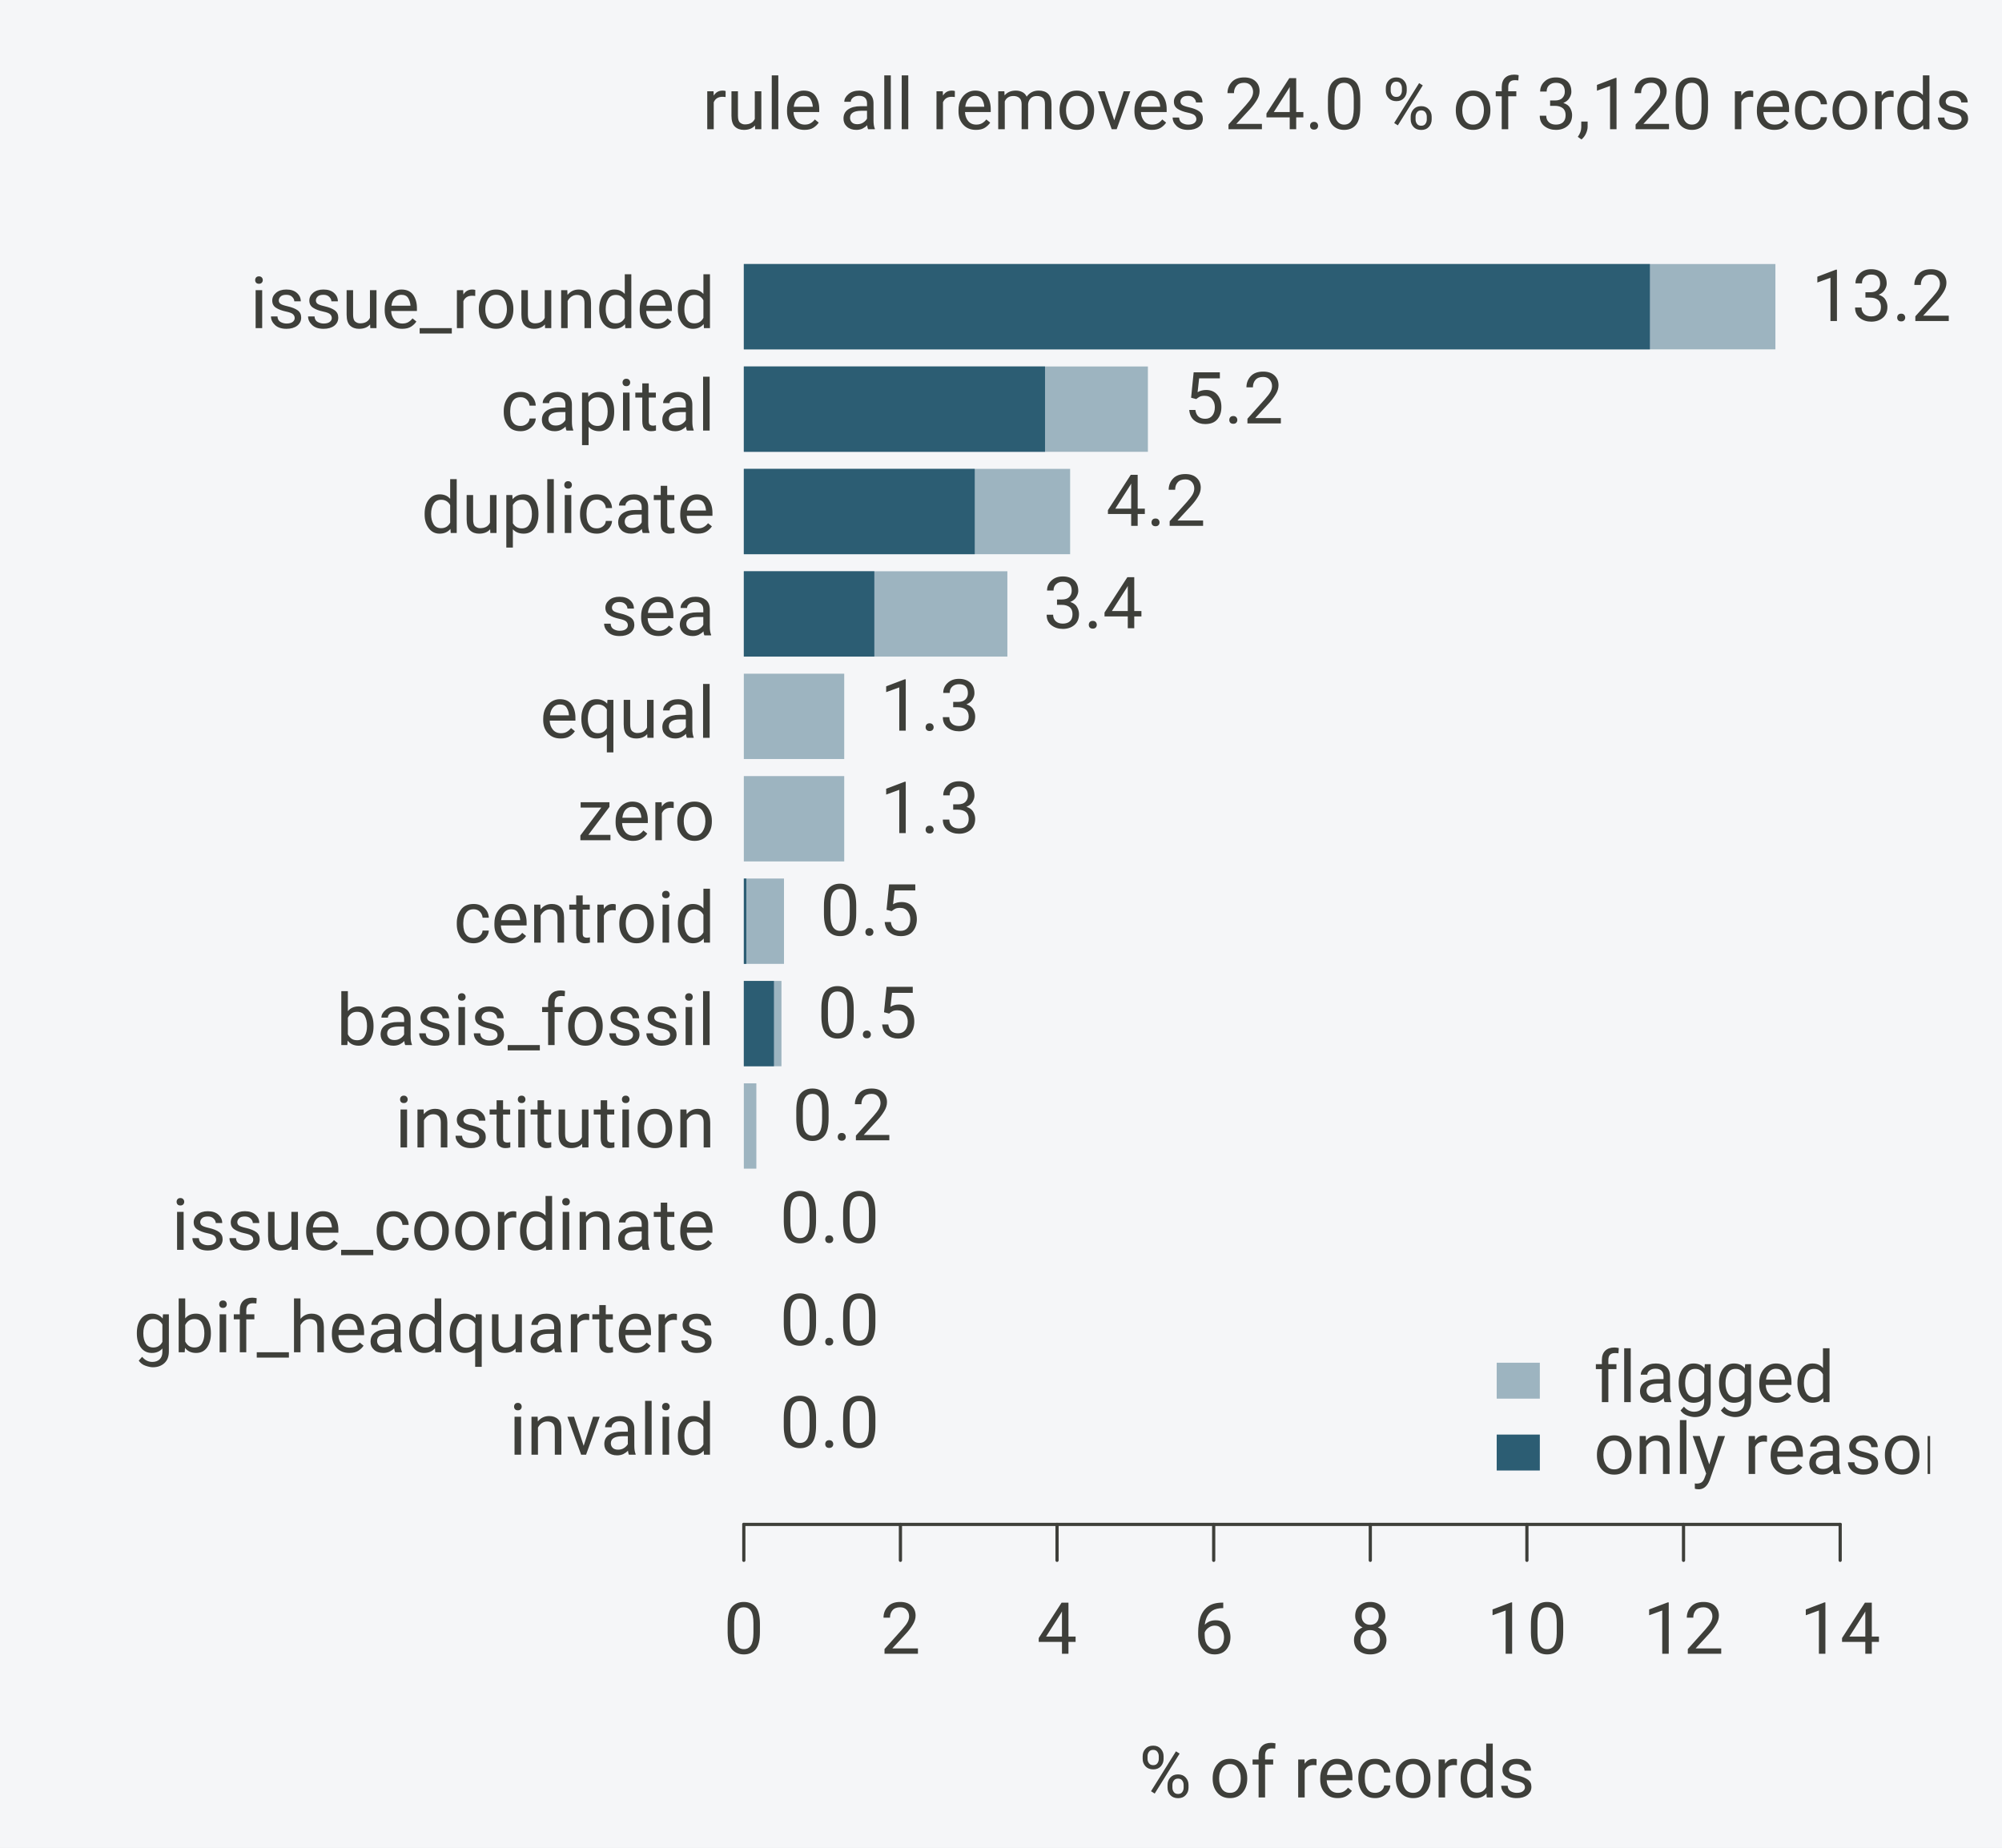
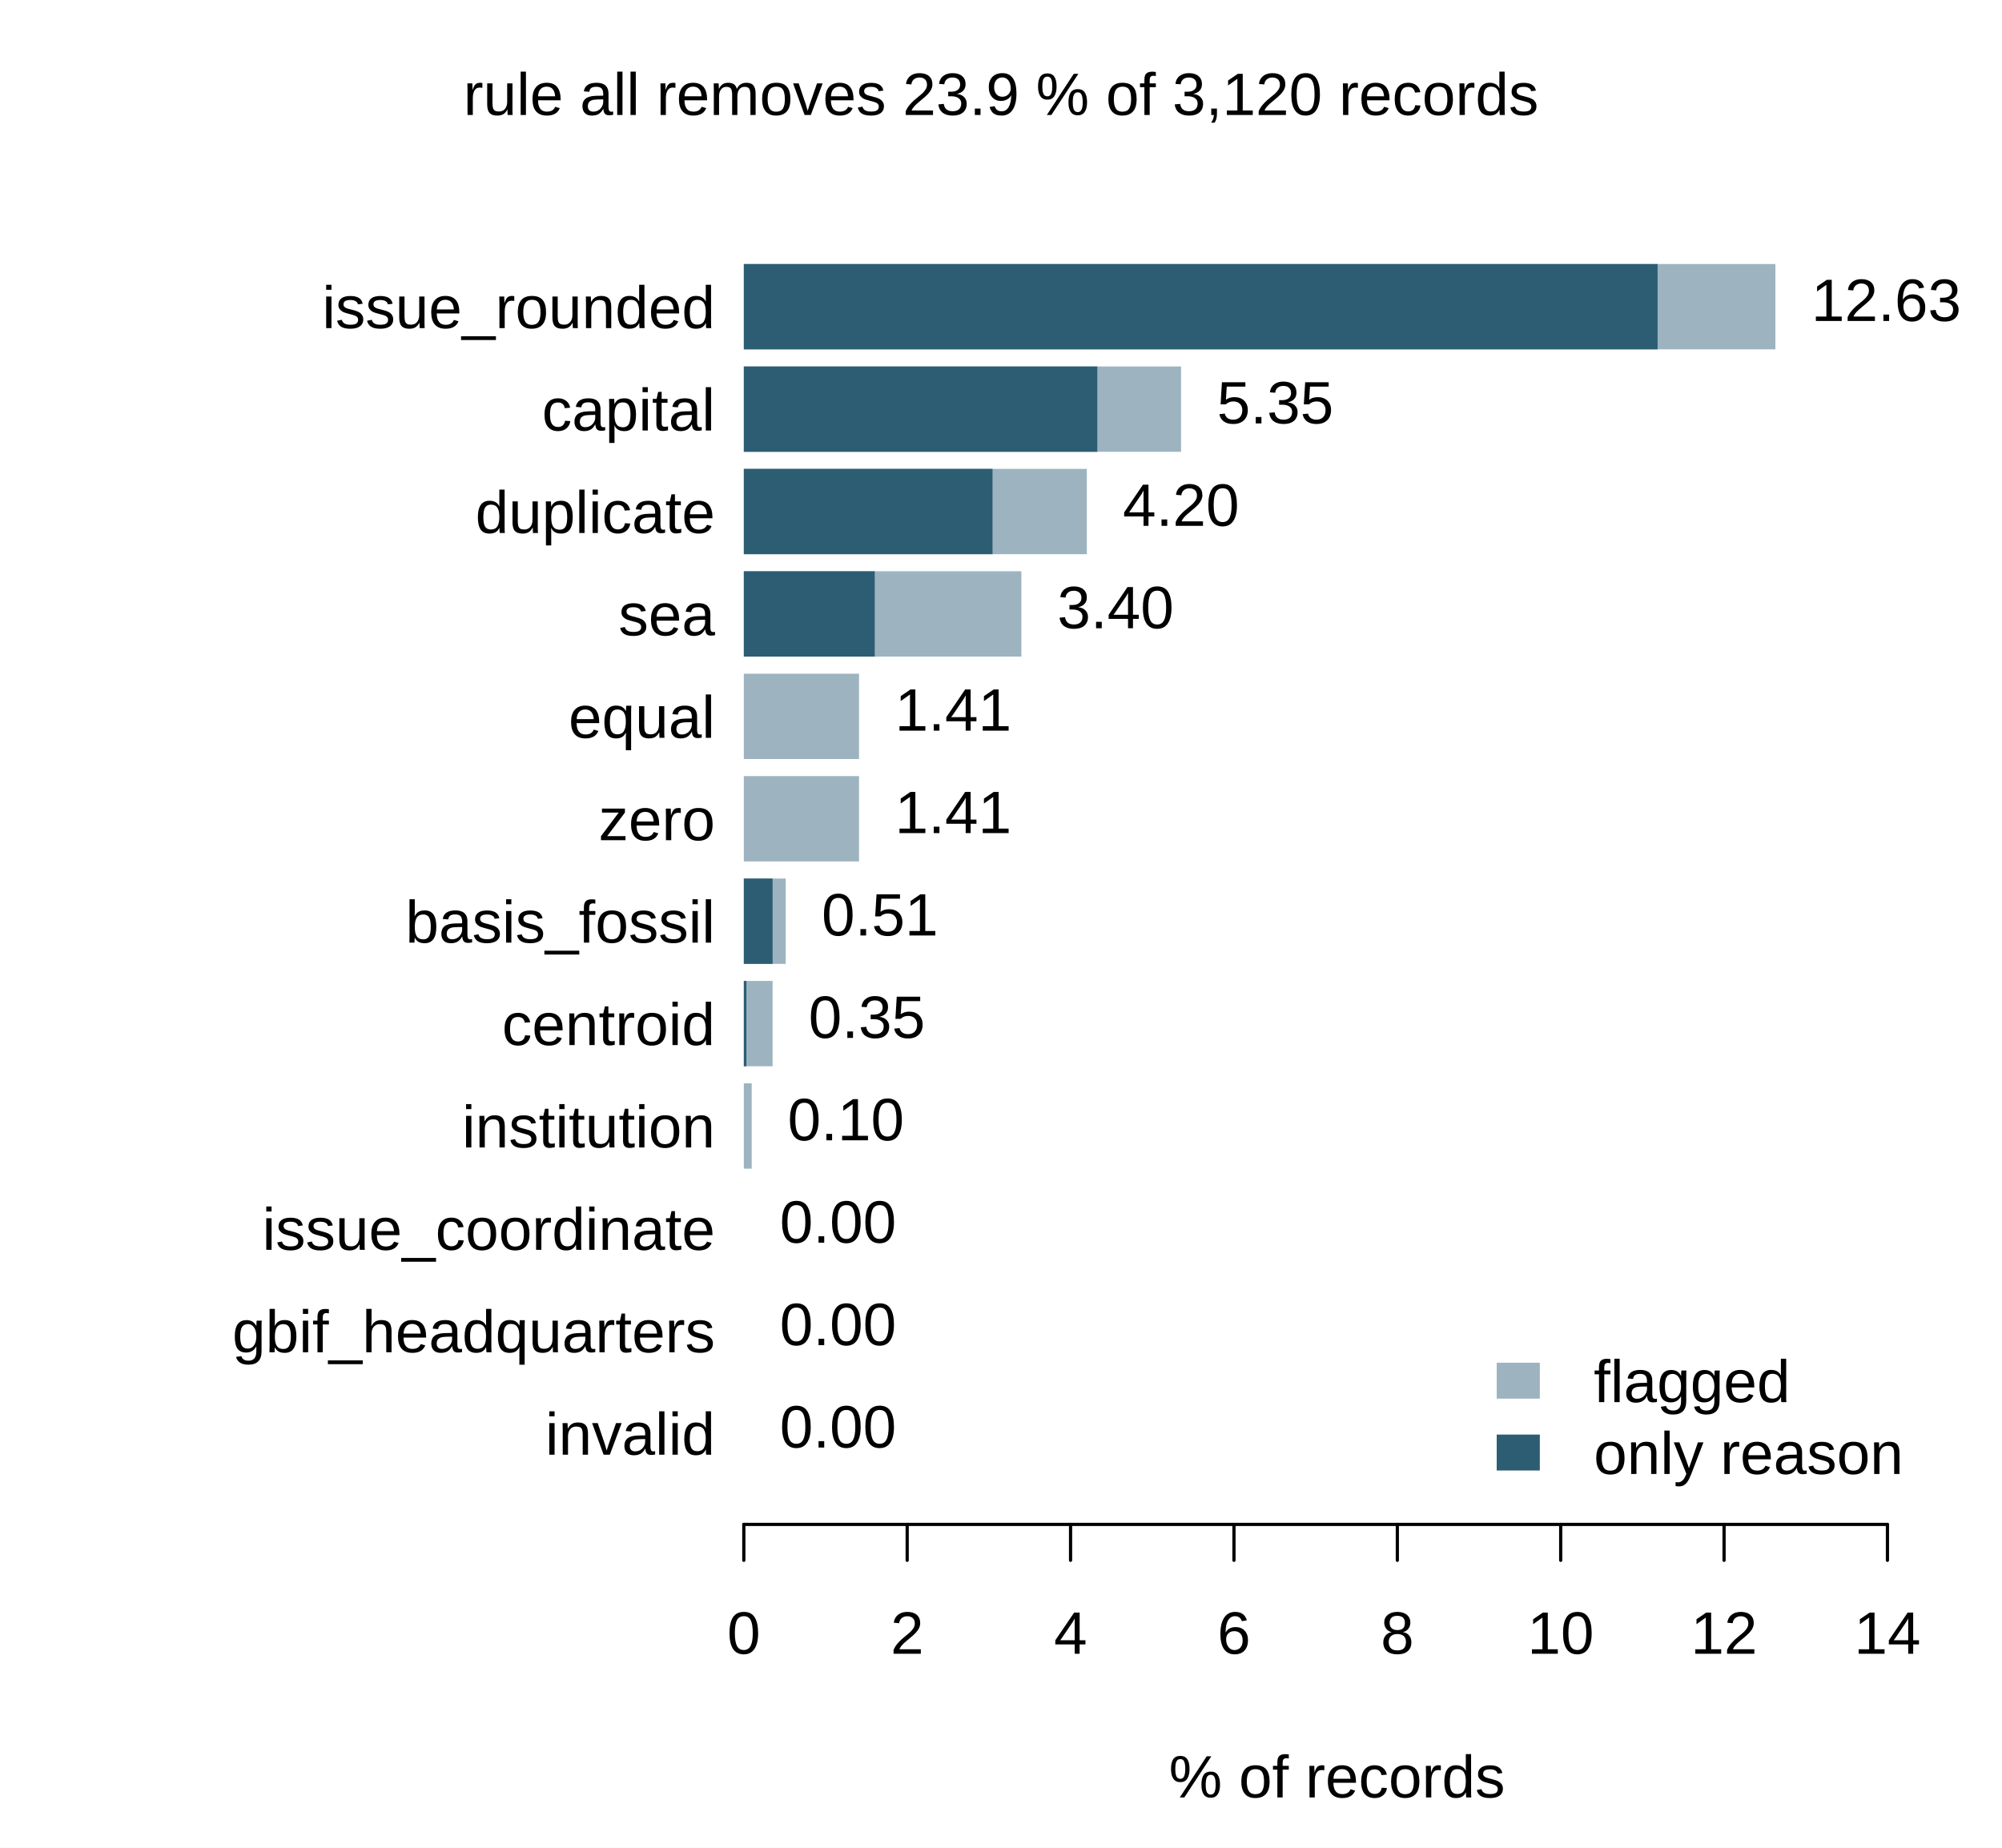
<svg xmlns="http://www.w3.org/2000/svg" width="468.00pt" height="432.00pt" viewBox="0 0 468.00 432.00">
  <g class="svglite">
    <defs>
      <style type="text/css">
-     /* theme-aware-processed */
-     .svglite line, .svglite polyline, .svglite polygon, .svglite path, .svglite circle {
+     .svglite line, .svglite polyline, .svglite polygon, .svglite path, .svglite rect, .svglite circle {
      fill: none;
-       stroke: #3E3F3A;
-       stroke-linecap: round;
-       stroke-linejoin: round;
-       stroke-miterlimit: 10.00;
-     }
-     .svglite &gt; g &gt; rect {
-       fill: none;
-       stroke: #3E3F3A;
+       stroke: #000000;
      stroke-linecap: round;
      stroke-linejoin: round;
      stroke-miterlimit: 10.00;
    }
    .svglite text {
      white-space: pre;
-       fill: #3E3F3A;
    }
    .svglite g.glyphgroup path {
      fill: inherit;
      stroke: none;
    }
  </style>
    </defs>
-     <rect class="svg-bg" width="100%" height="100%" style="stroke: none; fill: #F5F6F8;" />
+     <rect width="100%" height="100%" style="stroke: none; fill: #FFFFFF;" />
    <defs>
      <clipPath id="cpMC4wMHw0NjguMDB8MC4wMHw0MzIuMDA=">
        <rect x="0.00" y="0.00" width="468.00" height="432.00" />
      </clipPath>
    </defs>
    <g clip-path="url(#cpMC4wMHw0NjguMDB8MC4wMHw0MzIuMDA=)">
      <rect x="173.88" y="325.11" width="0.00" height="19.95" style="stroke-width: 0.75; stroke: none; fill: #9DB4C0;" />
      <rect x="173.88" y="301.17" width="0.00" height="19.95" style="stroke-width: 0.75; stroke: none; fill: #9DB4C0;" />
      <rect x="173.88" y="277.23" width="0.00" height="19.95" style="stroke-width: 0.75; stroke: none; fill: #9DB4C0;" />
-       <rect x="173.88" y="253.28" width="2.93" height="19.95" style="stroke-width: 0.75; stroke: none; fill: #9DB4C0;" />
-       <rect x="173.88" y="229.34" width="8.80" height="19.95" style="stroke-width: 0.75; stroke: none; fill: #9DB4C0;" />
-       <rect x="173.88" y="205.40" width="9.39" height="19.95" style="stroke-width: 0.75; stroke: none; fill: #9DB4C0;" />
-       <rect x="173.88" y="181.45" width="23.47" height="19.95" style="stroke-width: 0.75; stroke: none; fill: #9DB4C0;" />
-       <rect x="173.88" y="157.51" width="23.47" height="19.95" style="stroke-width: 0.75; stroke: none; fill: #9DB4C0;" />
-       <rect x="173.88" y="133.56" width="61.61" height="19.95" style="stroke-width: 0.75; stroke: none; fill: #9DB4C0;" />
-       <rect x="173.88" y="109.62" width="76.28" height="19.95" style="stroke-width: 0.75; stroke: none; fill: #9DB4C0;" />
-       <rect x="173.88" y="85.68" width="94.46" height="19.95" style="stroke-width: 0.75; stroke: none; fill: #9DB4C0;" />
+       <rect x="173.88" y="253.28" width="1.84" height="19.95" style="stroke-width: 0.75; stroke: none; fill: #9DB4C0;" />
+       <rect x="173.88" y="229.34" width="6.73" height="19.95" style="stroke-width: 0.75; stroke: none; fill: #9DB4C0;" />
+       <rect x="173.88" y="205.40" width="9.79" height="19.95" style="stroke-width: 0.75; stroke: none; fill: #9DB4C0;" />
+       <rect x="173.88" y="181.45" width="26.93" height="19.95" style="stroke-width: 0.75; stroke: none; fill: #9DB4C0;" />
+       <rect x="173.88" y="157.51" width="26.93" height="19.95" style="stroke-width: 0.75; stroke: none; fill: #9DB4C0;" />
+       <rect x="173.88" y="133.56" width="64.88" height="19.95" style="stroke-width: 0.75; stroke: none; fill: #9DB4C0;" />
+       <rect x="173.88" y="109.62" width="80.18" height="19.95" style="stroke-width: 0.75; stroke: none; fill: #9DB4C0;" />
+       <rect x="173.88" y="85.68" width="102.21" height="19.95" style="stroke-width: 0.75; stroke: none; fill: #9DB4C0;" />
      <rect x="173.88" y="61.73" width="241.15" height="19.95" style="stroke-width: 0.75; stroke: none; fill: #9DB4C0;" />
-       <text x="312.54" y="420.24" text-anchor="middle" style="font-size: 1.4em; font-family: &quot;Roboto&quot;, -apple-system, BlinkMacSystemFont, &quot;Segoe UI&quot;, system-ui, sans-serif;">% of records</text>
-       <line x1="173.88" y1="356.40" x2="430.17" y2="356.40" style="stroke-width: 0.75;" />
+       <text x="312.54" y="420.24" text-anchor="middle" style="font-size: 14.00px; font-family: &quot;Arial&quot;;" textLength="78.56px" lengthAdjust="spacingAndGlyphs">% of records</text>
+       <line x1="173.88" y1="356.40" x2="441.22" y2="356.40" style="stroke-width: 0.75;" />
      <line x1="173.88" y1="356.40" x2="173.88" y2="364.80" style="stroke-width: 0.75;" />
-       <line x1="210.49" y1="356.40" x2="210.49" y2="364.80" style="stroke-width: 0.75;" />
-       <line x1="247.10" y1="356.40" x2="247.10" y2="364.80" style="stroke-width: 0.75;" />
-       <line x1="283.72" y1="356.40" x2="283.72" y2="364.80" style="stroke-width: 0.75;" />
-       <line x1="320.33" y1="356.40" x2="320.33" y2="364.80" style="stroke-width: 0.75;" />
-       <line x1="356.94" y1="356.40" x2="356.94" y2="364.80" style="stroke-width: 0.75;" />
-       <line x1="393.55" y1="356.40" x2="393.55" y2="364.80" style="stroke-width: 0.75;" />
-       <line x1="430.17" y1="356.40" x2="430.17" y2="364.80" style="stroke-width: 0.75;" />
-       <text x="173.88" y="386.64" text-anchor="middle" style="font-size: 1.4em; font-family: &quot;Roboto&quot;, -apple-system, BlinkMacSystemFont, &quot;Segoe UI&quot;, system-ui, sans-serif;">0</text>
-       <text x="210.49" y="386.64" text-anchor="middle" style="font-size: 1.4em; font-family: &quot;Roboto&quot;, -apple-system, BlinkMacSystemFont, &quot;Segoe UI&quot;, system-ui, sans-serif;">2</text>
-       <text x="247.10" y="386.64" text-anchor="middle" style="font-size: 1.4em; font-family: &quot;Roboto&quot;, -apple-system, BlinkMacSystemFont, &quot;Segoe UI&quot;, system-ui, sans-serif;">4</text>
-       <text x="283.72" y="386.64" text-anchor="middle" style="font-size: 1.4em; font-family: &quot;Roboto&quot;, -apple-system, BlinkMacSystemFont, &quot;Segoe UI&quot;, system-ui, sans-serif;">6</text>
-       <text x="320.33" y="386.64" text-anchor="middle" style="font-size: 1.4em; font-family: &quot;Roboto&quot;, -apple-system, BlinkMacSystemFont, &quot;Segoe UI&quot;, system-ui, sans-serif;">8</text>
-       <text x="356.94" y="386.64" text-anchor="middle" style="font-size: 1.4em; font-family: &quot;Roboto&quot;, -apple-system, BlinkMacSystemFont, &quot;Segoe UI&quot;, system-ui, sans-serif;">10</text>
-       <text x="393.55" y="386.64" text-anchor="middle" style="font-size: 1.4em; font-family: &quot;Roboto&quot;, -apple-system, BlinkMacSystemFont, &quot;Segoe UI&quot;, system-ui, sans-serif;">12</text>
-       <text x="430.17" y="386.64" text-anchor="middle" style="font-size: 1.4em; font-family: &quot;Roboto&quot;, -apple-system, BlinkMacSystemFont, &quot;Segoe UI&quot;, system-ui, sans-serif;">14</text>
+       <line x1="212.07" y1="356.40" x2="212.07" y2="364.80" style="stroke-width: 0.75;" />
+       <line x1="250.26" y1="356.40" x2="250.26" y2="364.80" style="stroke-width: 0.75;" />
+       <line x1="288.46" y1="356.40" x2="288.46" y2="364.80" style="stroke-width: 0.75;" />
+       <line x1="326.65" y1="356.40" x2="326.65" y2="364.80" style="stroke-width: 0.75;" />
+       <line x1="364.84" y1="356.40" x2="364.84" y2="364.80" style="stroke-width: 0.75;" />
+       <line x1="403.03" y1="356.40" x2="403.03" y2="364.80" style="stroke-width: 0.75;" />
+       <line x1="441.22" y1="356.40" x2="441.22" y2="364.80" style="stroke-width: 0.75;" />
+       <text x="173.88" y="386.64" text-anchor="middle" style="font-size: 14.00px; font-family: &quot;Arial&quot;;" textLength="7.78px" lengthAdjust="spacingAndGlyphs">0</text>
+       <text x="212.07" y="386.64" text-anchor="middle" style="font-size: 14.00px; font-family: &quot;Arial&quot;;" textLength="7.78px" lengthAdjust="spacingAndGlyphs">2</text>
+       <text x="250.26" y="386.64" text-anchor="middle" style="font-size: 14.00px; font-family: &quot;Arial&quot;;" textLength="7.78px" lengthAdjust="spacingAndGlyphs">4</text>
+       <text x="288.46" y="386.64" text-anchor="middle" style="font-size: 14.00px; font-family: &quot;Arial&quot;;" textLength="7.78px" lengthAdjust="spacingAndGlyphs">6</text>
+       <text x="326.65" y="386.64" text-anchor="middle" style="font-size: 14.00px; font-family: &quot;Arial&quot;;" textLength="7.78px" lengthAdjust="spacingAndGlyphs">8</text>
+       <text x="364.84" y="386.64" text-anchor="middle" style="font-size: 14.00px; font-family: &quot;Arial&quot;;" textLength="15.56px" lengthAdjust="spacingAndGlyphs">10</text>
+       <text x="403.03" y="386.64" text-anchor="middle" style="font-size: 14.00px; font-family: &quot;Arial&quot;;" textLength="15.56px" lengthAdjust="spacingAndGlyphs">12</text>
+       <text x="441.22" y="386.64" text-anchor="middle" style="font-size: 14.00px; font-family: &quot;Arial&quot;;" textLength="15.56px" lengthAdjust="spacingAndGlyphs">14</text>
      <rect x="173.88" y="325.11" width="0.00" height="19.95" style="stroke-width: 0.75; stroke: none; fill: #2C5D73;" />
      <rect x="173.88" y="301.17" width="0.00" height="19.95" style="stroke-width: 0.75; stroke: none; fill: #2C5D73;" />
      <rect x="173.88" y="277.23" width="0.00" height="19.95" style="stroke-width: 0.75; stroke: none; fill: #2C5D73;" />
      <rect x="173.88" y="253.28" width="0.00" height="19.95" style="stroke-width: 0.75; stroke: none; fill: #2C5D73;" />
-       <rect x="173.88" y="229.34" width="7.04" height="19.95" style="stroke-width: 0.75; stroke: none; fill: #2C5D73;" />
-       <rect x="173.88" y="205.40" width="0.59" height="19.95" style="stroke-width: 0.75; stroke: none; fill: #2C5D73;" />
+       <rect x="173.88" y="229.34" width="0.61" height="19.95" style="stroke-width: 0.75; stroke: none; fill: #2C5D73;" />
+       <rect x="173.88" y="205.40" width="6.73" height="19.95" style="stroke-width: 0.75; stroke: none; fill: #2C5D73;" />
      <rect x="173.88" y="181.45" width="0.00" height="19.95" style="stroke-width: 0.75; stroke: none; fill: #2C5D73;" />
      <rect x="173.88" y="157.51" width="0.00" height="19.95" style="stroke-width: 0.75; stroke: none; fill: #2C5D73;" />
-       <rect x="173.88" y="133.56" width="30.51" height="19.95" style="stroke-width: 0.75; stroke: none; fill: #2C5D73;" />
-       <rect x="173.88" y="109.62" width="53.98" height="19.95" style="stroke-width: 0.75; stroke: none; fill: #2C5D73;" />
-       <rect x="173.88" y="85.68" width="70.41" height="19.95" style="stroke-width: 0.75; stroke: none; fill: #2C5D73;" />
-       <rect x="173.88" y="61.73" width="211.81" height="19.95" style="stroke-width: 0.75; stroke: none; fill: #2C5D73;" />
-       <text x="167.16" y="340.10" text-anchor="end" style="font-size: 1.4em; font-family: &quot;Roboto&quot;, -apple-system, BlinkMacSystemFont, &quot;Segoe UI&quot;, system-ui, sans-serif;">invalid</text>
-       <text x="167.16" y="316.16" text-anchor="end" style="font-size: 1.4em; font-family: &quot;Roboto&quot;, -apple-system, BlinkMacSystemFont, &quot;Segoe UI&quot;, system-ui, sans-serif;">gbif_headquarters</text>
-       <text x="167.16" y="292.21" text-anchor="end" style="font-size: 1.4em; font-family: &quot;Roboto&quot;, -apple-system, BlinkMacSystemFont, &quot;Segoe UI&quot;, system-ui, sans-serif;">issue_coordinate</text>
-       <text x="167.16" y="268.27" text-anchor="end" style="font-size: 1.4em; font-family: &quot;Roboto&quot;, -apple-system, BlinkMacSystemFont, &quot;Segoe UI&quot;, system-ui, sans-serif;">institution</text>
-       <text x="167.16" y="244.33" text-anchor="end" style="font-size: 1.4em; font-family: &quot;Roboto&quot;, -apple-system, BlinkMacSystemFont, &quot;Segoe UI&quot;, system-ui, sans-serif;">basis_fossil</text>
-       <text x="167.16" y="220.38" text-anchor="end" style="font-size: 1.4em; font-family: &quot;Roboto&quot;, -apple-system, BlinkMacSystemFont, &quot;Segoe UI&quot;, system-ui, sans-serif;">centroid</text>
-       <text x="167.16" y="196.44" text-anchor="end" style="font-size: 1.4em; font-family: &quot;Roboto&quot;, -apple-system, BlinkMacSystemFont, &quot;Segoe UI&quot;, system-ui, sans-serif;">zero</text>
-       <text x="167.16" y="172.50" text-anchor="end" style="font-size: 1.4em; font-family: &quot;Roboto&quot;, -apple-system, BlinkMacSystemFont, &quot;Segoe UI&quot;, system-ui, sans-serif;">equal</text>
-       <text x="167.16" y="148.55" text-anchor="end" style="font-size: 1.4em; font-family: &quot;Roboto&quot;, -apple-system, BlinkMacSystemFont, &quot;Segoe UI&quot;, system-ui, sans-serif;">sea</text>
-       <text x="167.16" y="124.61" text-anchor="end" style="font-size: 1.4em; font-family: &quot;Roboto&quot;, -apple-system, BlinkMacSystemFont, &quot;Segoe UI&quot;, system-ui, sans-serif;">duplicate</text>
-       <text x="167.16" y="100.66" text-anchor="end" style="font-size: 1.4em; font-family: &quot;Roboto&quot;, -apple-system, BlinkMacSystemFont, &quot;Segoe UI&quot;, system-ui, sans-serif;">capital</text>
-       <text x="167.16" y="76.72" text-anchor="end" style="font-size: 1.4em; font-family: &quot;Roboto&quot;, -apple-system, BlinkMacSystemFont, &quot;Segoe UI&quot;, system-ui, sans-serif;">issue_rounded</text>
-       <text x="182.28" y="338.43" style="font-size: 1.4em; font-family: &quot;Roboto&quot;, -apple-system, BlinkMacSystemFont, &quot;Segoe UI&quot;, system-ui, sans-serif;">0.0</text>
-       <text x="182.28" y="314.49" style="font-size: 1.4em; font-family: &quot;Roboto&quot;, -apple-system, BlinkMacSystemFont, &quot;Segoe UI&quot;, system-ui, sans-serif;">0.0</text>
-       <text x="182.28" y="290.54" style="font-size: 1.4em; font-family: &quot;Roboto&quot;, -apple-system, BlinkMacSystemFont, &quot;Segoe UI&quot;, system-ui, sans-serif;">0.0</text>
-       <text x="185.21" y="266.60" style="font-size: 1.4em; font-family: &quot;Roboto&quot;, -apple-system, BlinkMacSystemFont, &quot;Segoe UI&quot;, system-ui, sans-serif;">0.2</text>
-       <text x="191.08" y="242.66" style="font-size: 1.4em; font-family: &quot;Roboto&quot;, -apple-system, BlinkMacSystemFont, &quot;Segoe UI&quot;, system-ui, sans-serif;">0.5</text>
-       <text x="191.67" y="218.71" style="font-size: 1.4em; font-family: &quot;Roboto&quot;, -apple-system, BlinkMacSystemFont, &quot;Segoe UI&quot;, system-ui, sans-serif;">0.5</text>
-       <text x="205.75" y="194.77" style="font-size: 1.4em; font-family: &quot;Roboto&quot;, -apple-system, BlinkMacSystemFont, &quot;Segoe UI&quot;, system-ui, sans-serif;">1.3</text>
-       <text x="205.75" y="170.82" style="font-size: 1.4em; font-family: &quot;Roboto&quot;, -apple-system, BlinkMacSystemFont, &quot;Segoe UI&quot;, system-ui, sans-serif;">1.3</text>
-       <text x="243.89" y="146.88" style="font-size: 1.4em; font-family: &quot;Roboto&quot;, -apple-system, BlinkMacSystemFont, &quot;Segoe UI&quot;, system-ui, sans-serif;">3.4</text>
-       <text x="258.56" y="122.94" style="font-size: 1.4em; font-family: &quot;Roboto&quot;, -apple-system, BlinkMacSystemFont, &quot;Segoe UI&quot;, system-ui, sans-serif;">4.2</text>
-       <text x="276.74" y="98.99" style="font-size: 1.4em; font-family: &quot;Roboto&quot;, -apple-system, BlinkMacSystemFont, &quot;Segoe UI&quot;, system-ui, sans-serif;">5.2</text>
-       <text x="423.43" y="75.05" style="font-size: 1.4em; font-family: &quot;Roboto&quot;, -apple-system, BlinkMacSystemFont, &quot;Segoe UI&quot;, system-ui, sans-serif;">13.2</text>
-       <text x="312.54" y="30.21" text-anchor="middle" style="font-size: 1.4em; font-family: &quot;Roboto&quot;, -apple-system, BlinkMacSystemFont, &quot;Segoe UI&quot;, system-ui, sans-serif;">rule all removes 24.0 % of 3,120 records</text>
+       <rect x="173.88" y="133.56" width="30.60" height="19.95" style="stroke-width: 0.75; stroke: none; fill: #2C5D73;" />
+       <rect x="173.88" y="109.62" width="58.14" height="19.95" style="stroke-width: 0.75; stroke: none; fill: #2C5D73;" />
+       <rect x="173.88" y="85.68" width="82.63" height="19.95" style="stroke-width: 0.75; stroke: none; fill: #2C5D73;" />
+       <rect x="173.88" y="61.73" width="213.61" height="19.95" style="stroke-width: 0.75; stroke: none; fill: #2C5D73;" />
+       <text x="167.16" y="340.10" text-anchor="end" style="font-size: 14.00px; font-family: &quot;Arial&quot;;" textLength="39.67px" lengthAdjust="spacingAndGlyphs">invalid</text>
+       <text x="167.16" y="316.16" text-anchor="end" style="font-size: 14.00px; font-family: &quot;Arial&quot;;" textLength="112.80px" lengthAdjust="spacingAndGlyphs">gbif_headquarters</text>
+       <text x="167.16" y="292.21" text-anchor="end" style="font-size: 14.00px; font-family: &quot;Arial&quot;;" textLength="105.80px" lengthAdjust="spacingAndGlyphs">issue_coordinate</text>
+       <text x="167.16" y="268.27" text-anchor="end" style="font-size: 14.00px; font-family: &quot;Arial&quot;;" textLength="59.12px" lengthAdjust="spacingAndGlyphs">institution</text>
+       <text x="167.16" y="244.33" text-anchor="end" style="font-size: 14.00px; font-family: &quot;Arial&quot;;" textLength="49.78px" lengthAdjust="spacingAndGlyphs">centroid</text>
+       <text x="167.16" y="220.38" text-anchor="end" style="font-size: 14.00px; font-family: &quot;Arial&quot;;" textLength="72.34px" lengthAdjust="spacingAndGlyphs">basis_fossil</text>
+       <text x="167.16" y="196.44" text-anchor="end" style="font-size: 14.00px; font-family: &quot;Arial&quot;;" textLength="27.22px" lengthAdjust="spacingAndGlyphs">zero</text>
+       <text x="167.16" y="172.50" text-anchor="end" style="font-size: 14.00px; font-family: &quot;Arial&quot;;" textLength="34.23px" lengthAdjust="spacingAndGlyphs">equal</text>
+       <text x="167.16" y="148.55" text-anchor="end" style="font-size: 14.00px; font-family: &quot;Arial&quot;;" textLength="22.56px" lengthAdjust="spacingAndGlyphs">sea</text>
+       <text x="167.16" y="124.61" text-anchor="end" style="font-size: 14.00px; font-family: &quot;Arial&quot;;" textLength="56.02px" lengthAdjust="spacingAndGlyphs">duplicate</text>
+       <text x="167.16" y="100.66" text-anchor="end" style="font-size: 14.00px; font-family: &quot;Arial&quot;;" textLength="40.45px" lengthAdjust="spacingAndGlyphs">capital</text>
+       <text x="167.16" y="76.72" text-anchor="end" style="font-size: 14.00px; font-family: &quot;Arial&quot;;" textLength="91.80px" lengthAdjust="spacingAndGlyphs">issue_rounded</text>
+       <text x="182.28" y="338.43" style="font-size: 14.00px; font-family: &quot;Arial&quot;;" textLength="27.23px" lengthAdjust="spacingAndGlyphs">0.00</text>
+       <text x="182.28" y="314.49" style="font-size: 14.00px; font-family: &quot;Arial&quot;;" textLength="27.23px" lengthAdjust="spacingAndGlyphs">0.00</text>
+       <text x="182.28" y="290.54" style="font-size: 14.00px; font-family: &quot;Arial&quot;;" textLength="27.23px" lengthAdjust="spacingAndGlyphs">0.00</text>
+       <text x="184.12" y="266.60" style="font-size: 14.00px; font-family: &quot;Arial&quot;;" textLength="27.23px" lengthAdjust="spacingAndGlyphs">0.10</text>
+       <text x="189.01" y="242.66" style="font-size: 14.00px; font-family: &quot;Arial&quot;;" textLength="27.23px" lengthAdjust="spacingAndGlyphs">0.35</text>
+       <text x="192.07" y="218.71" style="font-size: 14.00px; font-family: &quot;Arial&quot;;" textLength="27.23px" lengthAdjust="spacingAndGlyphs">0.51</text>
+       <text x="209.21" y="194.77" style="font-size: 14.00px; font-family: &quot;Arial&quot;;" textLength="27.23px" lengthAdjust="spacingAndGlyphs">1.41</text>
+       <text x="209.21" y="170.82" style="font-size: 14.00px; font-family: &quot;Arial&quot;;" textLength="27.23px" lengthAdjust="spacingAndGlyphs">1.41</text>
+       <text x="247.16" y="146.88" style="font-size: 14.00px; font-family: &quot;Arial&quot;;" textLength="27.23px" lengthAdjust="spacingAndGlyphs">3.40</text>
+       <text x="262.46" y="122.94" style="font-size: 14.00px; font-family: &quot;Arial&quot;;" textLength="27.23px" lengthAdjust="spacingAndGlyphs">4.20</text>
+       <text x="284.49" y="98.99" style="font-size: 14.00px; font-family: &quot;Arial&quot;;" textLength="27.23px" lengthAdjust="spacingAndGlyphs">5.35</text>
+       <text x="423.43" y="75.05" style="font-size: 14.00px; font-family: &quot;Arial&quot;;" textLength="35.02px" lengthAdjust="spacingAndGlyphs">12.63</text>
+       <text x="234.00" y="26.88" text-anchor="middle" style="font-size: 14.00px; font-family: &quot;Arial&quot;;" textLength="251.25px" lengthAdjust="spacingAndGlyphs">rule all removes 23.9 % of 3,120 records</text>
    </g>
    <defs>
      <clipPath id="cpMTczLjg4fDQ1MS4yMHw1MC40MHwzNTYuNDA=">
        <rect x="173.88" y="50.40" width="277.32" height="306.00" />
      </clipPath>
    </defs>
    <g clip-path="url(#cpMTczLjg4fDQ1MS4yMHw1MC40MHwzNTYuNDA=)">
      <rect x="349.88" y="318.60" width="10.08" height="8.40" style="stroke-width: 0.75; stroke: none; fill: #9DB4C0;" />
      <rect x="349.88" y="335.40" width="10.08" height="8.40" style="stroke-width: 0.75; stroke: none; fill: #2C5D73;" />
-       <text x="372.56" y="327.81" style="font-size: 1.4em; font-family: &quot;Roboto&quot;, -apple-system, BlinkMacSystemFont, &quot;Segoe UI&quot;, system-ui, sans-serif;">flagged</text>
-       <text x="372.56" y="344.61" style="font-size: 1.4em; font-family: &quot;Roboto&quot;, -apple-system, BlinkMacSystemFont, &quot;Segoe UI&quot;, system-ui, sans-serif;">only reason</text>
+       <text x="372.56" y="327.81" style="font-size: 14.00px; font-family: &quot;Arial&quot;;" textLength="45.91px" lengthAdjust="spacingAndGlyphs">flagged</text>
+       <text x="372.56" y="344.61" style="font-size: 14.00px; font-family: &quot;Arial&quot;;" textLength="72.34px" lengthAdjust="spacingAndGlyphs">only reason</text>
    </g>
  </g>
</svg>
